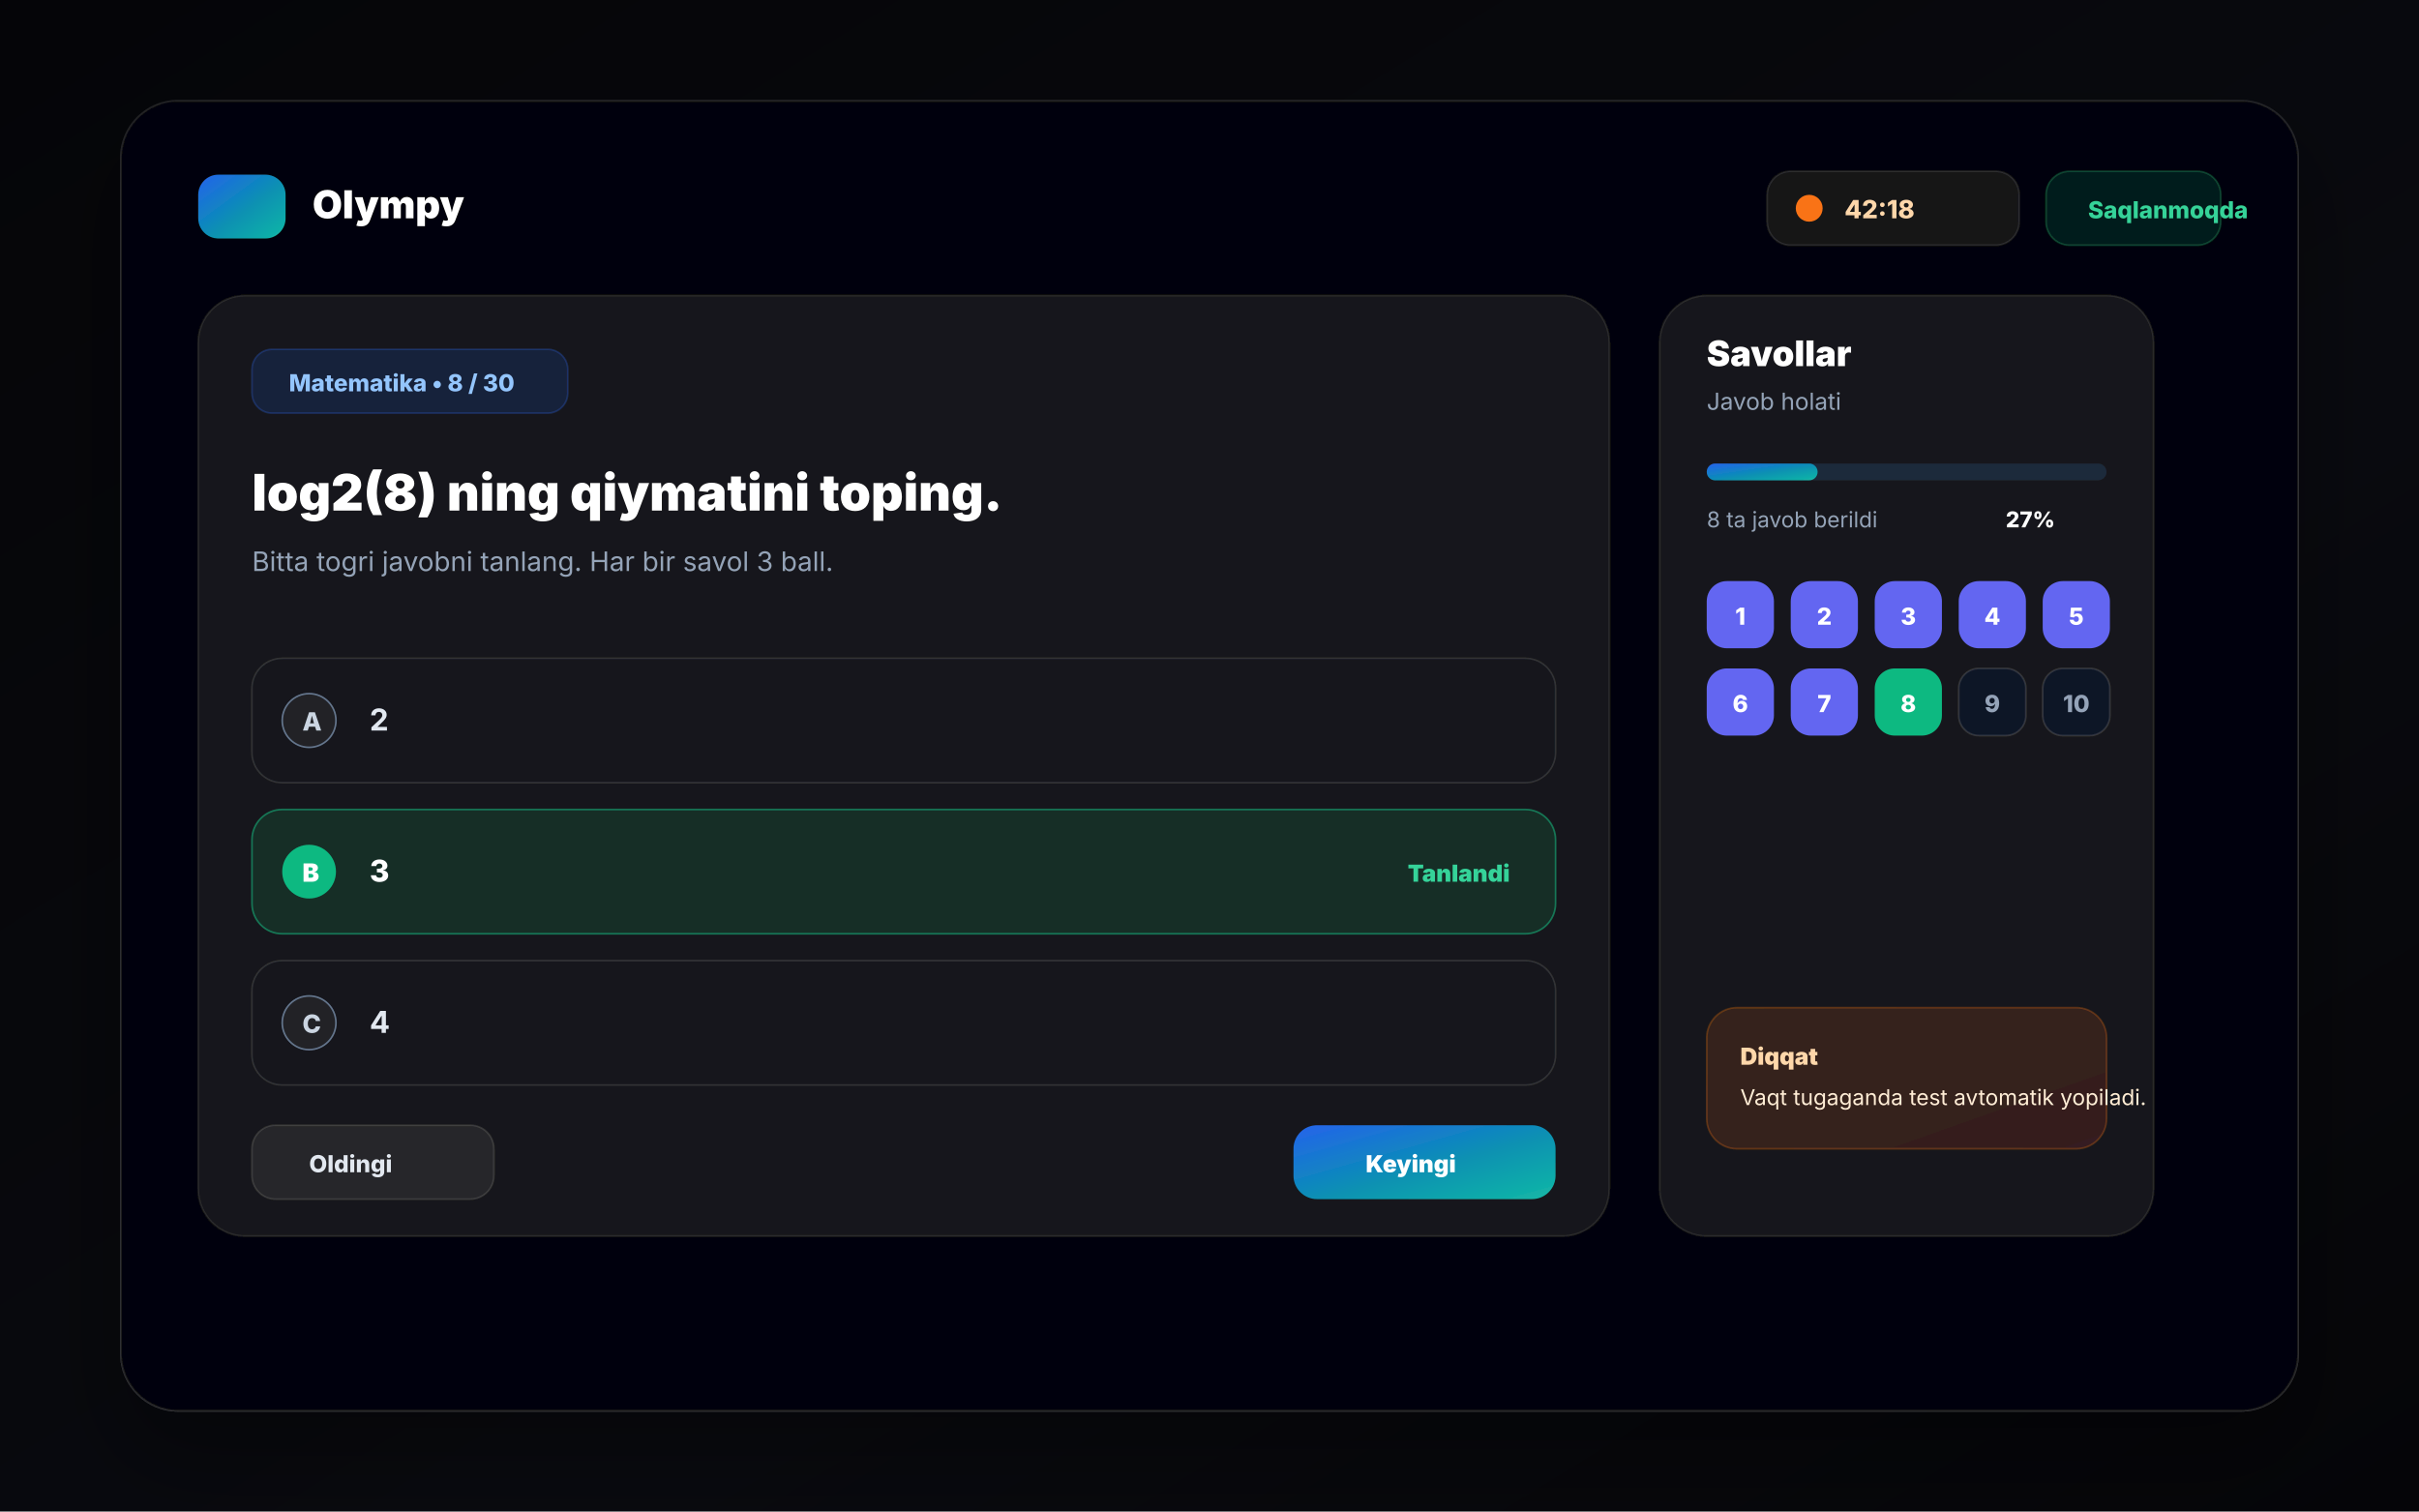
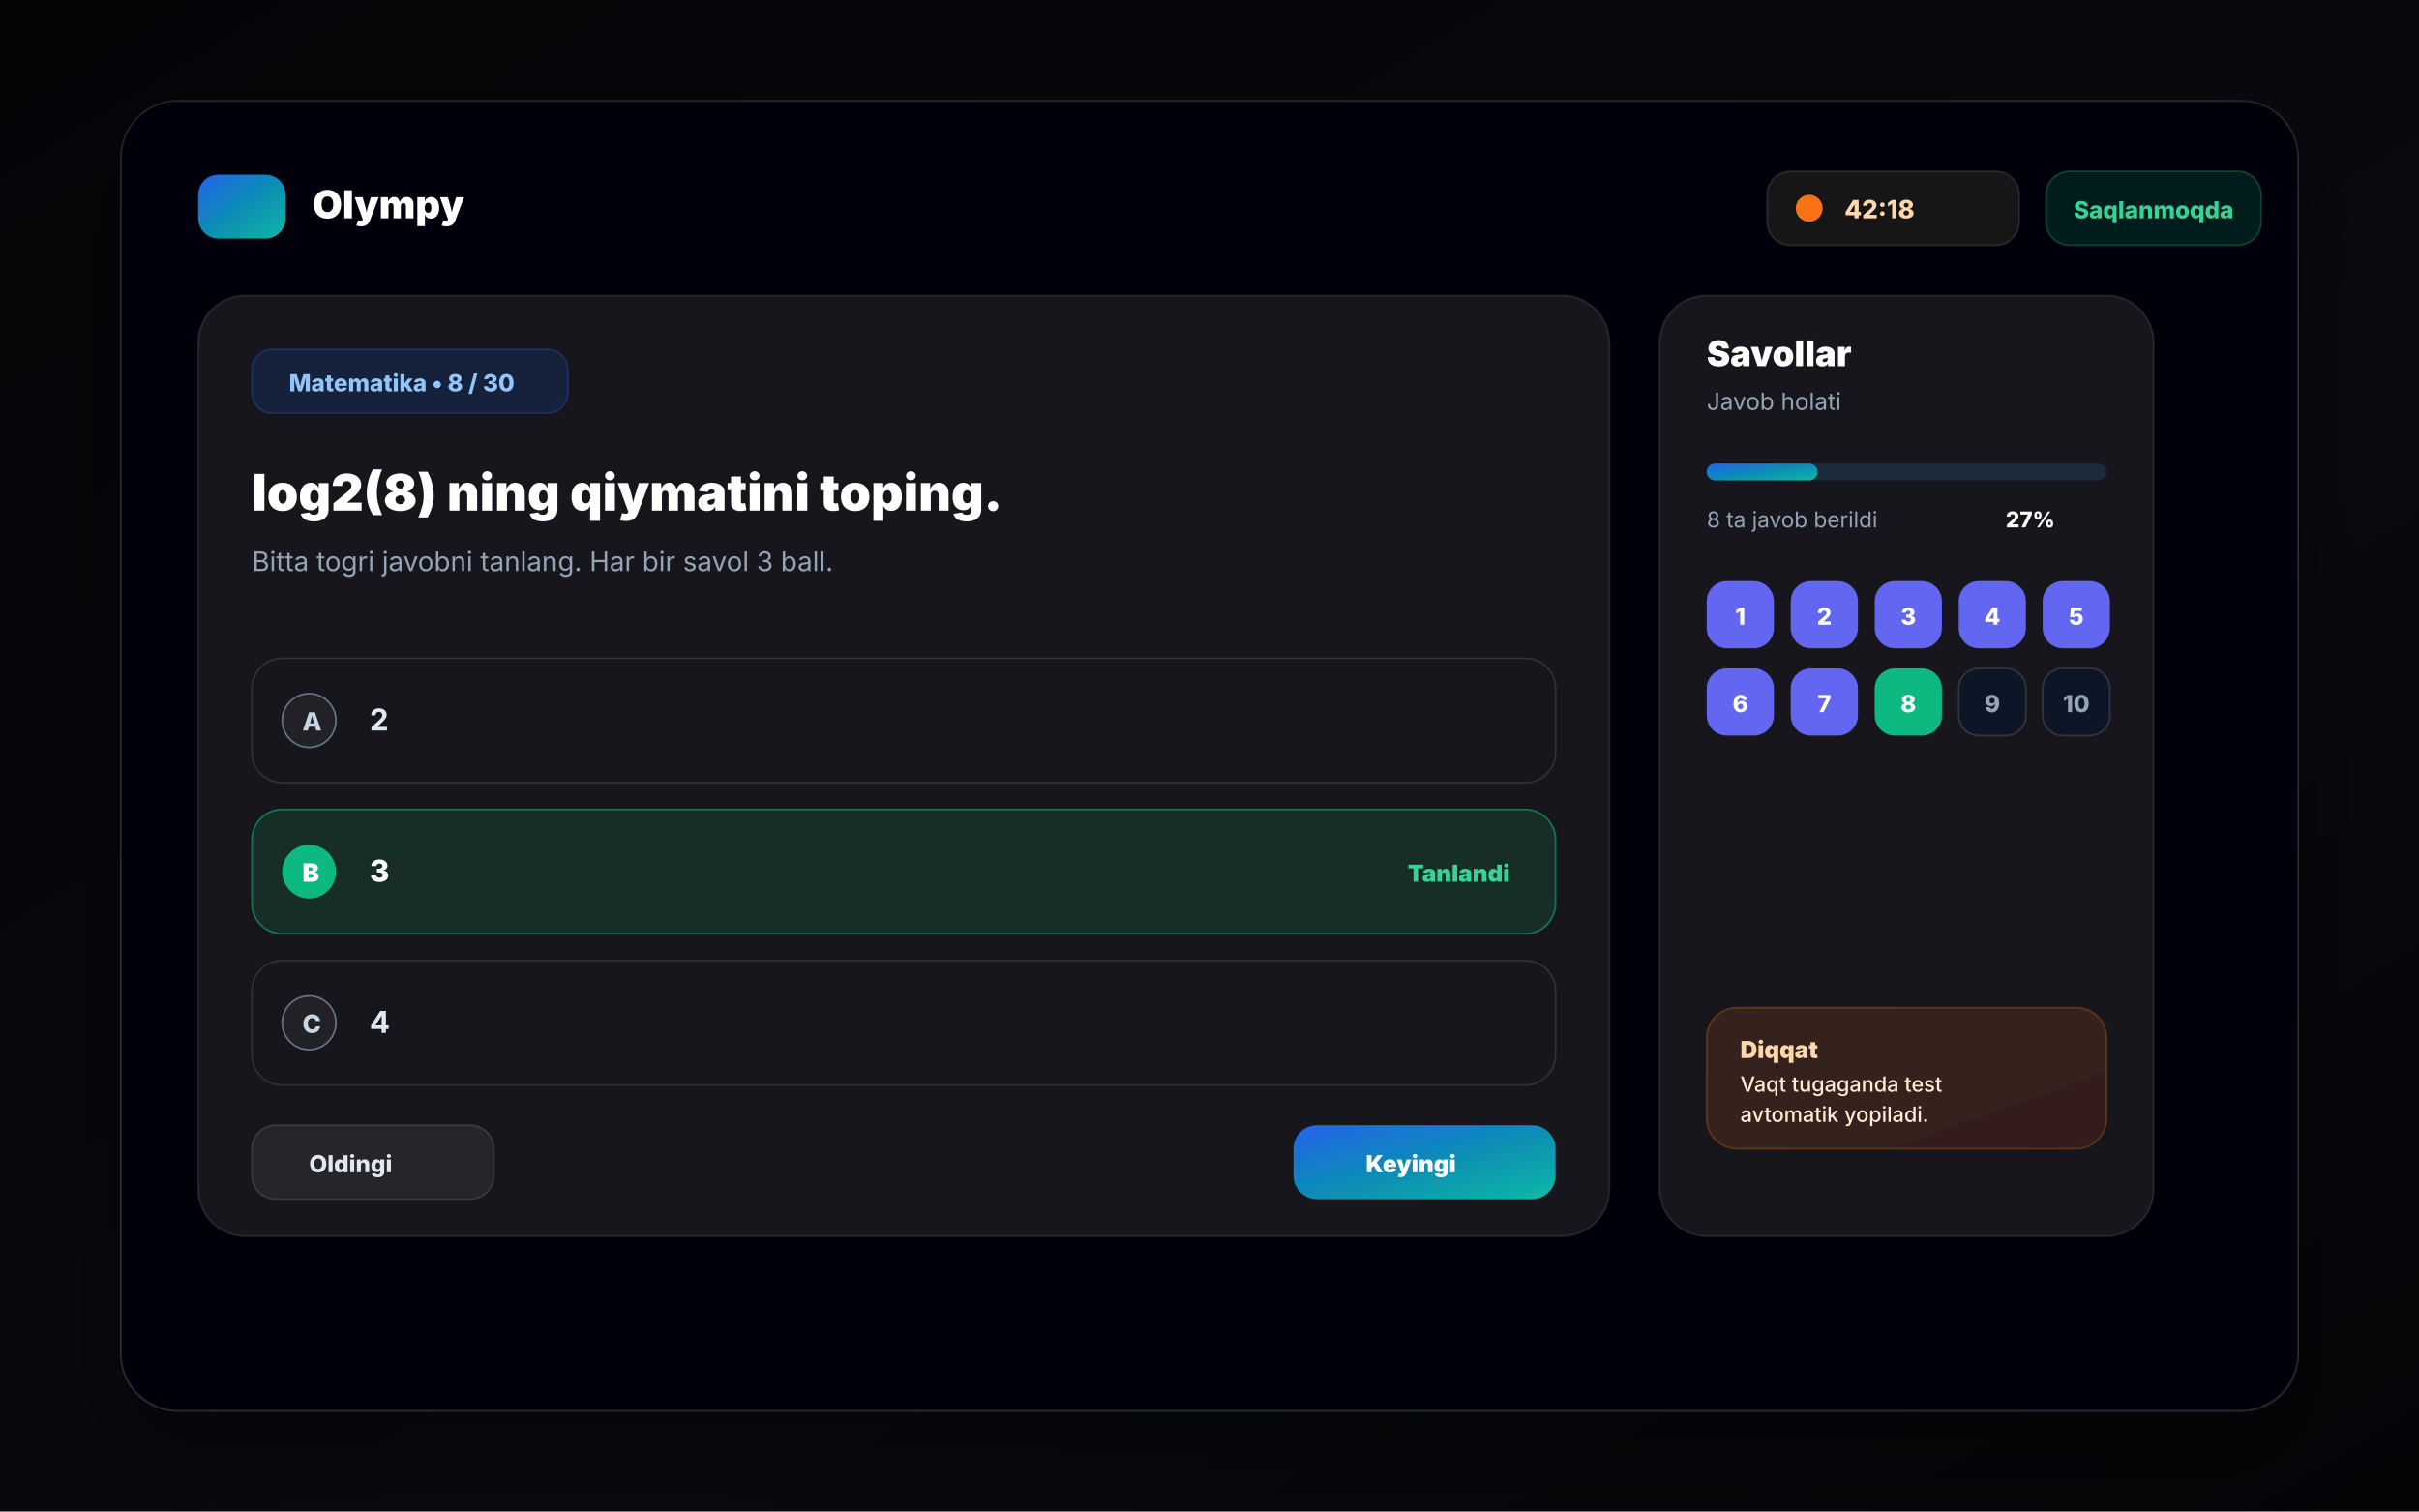
<svg xmlns="http://www.w3.org/2000/svg" width="1440" height="900" viewBox="0 0 1440 900" role="img" aria-labelledby="title desc">
  <defs>
    <linearGradient id="bg" x1="0" y1="0" x2="1" y2="1">
      <stop offset="0" stop-color="#050508" />
      <stop offset="0.62" stop-color="#090a0f" />
      <stop offset="1" stop-color="#050508" />
    </linearGradient>
    <linearGradient id="brand" x1="0" y1="0" x2="1" y2="1">
      <stop offset="0" stop-color="#2563eb" />
      <stop offset="0.55" stop-color="#0891b2" />
      <stop offset="1" stop-color="#14b8a6" />
    </linearGradient>
    <linearGradient id="danger" x1="0" y1="0" x2="1" y2="1">
      <stop offset="0" stop-color="#f97316" />
      <stop offset="1" stop-color="#ef4444" />
    </linearGradient>
    <filter id="shadow" x="-20%" y="-20%" width="140%" height="140%">
      <feDropShadow dx="0" dy="26" stdDeviation="26" flood-color="#000000" flood-opacity="0.34" />
    </filter>
  </defs>
  <rect width="1440" height="900" fill="url(#bg)" />
  <g filter="url(#shadow)">
    <rect x="72" y="60" width="1296" height="780" rx="34" fill="#050508" stroke="#fff" stroke-opacity="0.11" />
    <g transform="translate(118 104)" font-family="Inter, Arial, sans-serif">
      <rect width="52" height="38" rx="12" fill="url(#brand)" />
      <text x="68" y="26" fill="#fff" font-size="23" font-weight="850">Olympy</text>
      <rect x="934" y="-2" width="150" height="44" rx="14" fill="#ffffff" fill-opacity="0.07" stroke="#ffffff" stroke-opacity="0.11" />
      <circle cx="959" cy="20" r="8" fill="#f97316" />
      <text x="980" y="26" fill="#fed7aa" font-size="15" font-weight="800">42:18</text>
-       <rect x="1100" y="-2" width="104" height="44" rx="14" fill="#10b981" fill-opacity="0.15" stroke="#10b981" stroke-opacity="0.28" />
-       <text x="1125" y="26" fill="#34d399" font-size="14" font-weight="800">Saqlanmoqda</text>
+       <rect x="1100" y="-2" width="128" height="44" rx="14" fill="#10b981" fill-opacity="0.15" stroke="#10b981" stroke-opacity="0.28" />
+       <text x="1164" y="26" text-anchor="middle" fill="#34d399" font-size="14" font-weight="800">Saqlanmoqda</text>
    </g>
    <g transform="translate(118 176)" font-family="Inter, Arial, sans-serif">
      <rect width="840" height="560" rx="28" fill="#ffffff" fill-opacity="0.075" stroke="#ffffff" stroke-opacity="0.1" />
      <rect x="32" y="32" width="188" height="38" rx="12" fill="#2563eb" fill-opacity="0.16" stroke="#2563eb" stroke-opacity="0.28" />
      <text x="54" y="57" fill="#93c5fd" font-size="14" font-weight="800">Matematika • 8 / 30</text>
      <text x="32" y="128" fill="#fff" font-size="30" font-weight="850">log2(8) ning qiymatini toping.</text>
      <text x="32" y="164" fill="#94a3b8" font-size="16">Bitta togri javobni tanlang. Har bir savol 3 ball.</text>
      <g transform="translate(32 216)">
        <rect width="776" height="74" rx="18" fill="#12141a" stroke="#ffffff" stroke-opacity="0.12" />
        <circle cx="34" cy="37" r="16" fill="#ffffff" fill-opacity="0.06" stroke="#64748b" />
        <text x="30" y="43" fill="#cbd5e1" font-size="15" font-weight="800">A</text>
        <text x="70" y="43" fill="#e2e8f0" font-size="18" font-weight="700">2</text>
      </g>
      <g transform="translate(32 306)">
        <rect width="776" height="74" rx="18" fill="#10b981" fill-opacity="0.13" stroke="#10b981" stroke-opacity="0.55" />
        <circle cx="34" cy="37" r="16" fill="#10b981" />
        <text x="30" y="43" fill="#fff" font-size="15" font-weight="900">B</text>
        <text x="70" y="43" fill="#fff" font-size="18" font-weight="800">3</text>
        <text x="688" y="43" fill="#34d399" font-size="14" font-weight="900">Tanlandi</text>
      </g>
      <g transform="translate(32 396)">
        <rect width="776" height="74" rx="18" fill="#12141a" stroke="#ffffff" stroke-opacity="0.12" />
        <circle cx="34" cy="37" r="16" fill="#ffffff" fill-opacity="0.06" stroke="#64748b" />
        <text x="30" y="43" fill="#cbd5e1" font-size="15" font-weight="800">C</text>
        <text x="70" y="43" fill="#e2e8f0" font-size="18" font-weight="700">4</text>
      </g>
      <g transform="translate(32 494)">
        <rect width="144" height="44" rx="14" fill="#ffffff" fill-opacity="0.07" stroke="#ffffff" stroke-opacity="0.12" />
        <text x="34" y="28" fill="#e2e8f0" font-size="14" font-weight="800">Oldingi</text>
        <rect x="620" width="156" height="44" rx="14" fill="url(#brand)" />
        <text x="663" y="28" fill="#fff" font-size="14" font-weight="850">Keyingi</text>
      </g>
    </g>
    <g transform="translate(988 176)" font-family="Inter, Arial, sans-serif">
      <rect width="294" height="560" rx="28" fill="#ffffff" fill-opacity="0.075" stroke="#ffffff" stroke-opacity="0.1" />
      <text x="28" y="42" fill="#fff" font-size="21" font-weight="850">Savollar</text>
      <text x="28" y="68" fill="#94a3b8" font-size="14">Javob holati</text>
      <g transform="translate(28 100)">
        <rect width="238" height="10" rx="5" fill="#1e293b" />
        <rect width="66" height="10" rx="5" fill="url(#brand)" />
        <text x="0" y="38" fill="#94a3b8" font-size="13">8 ta javob berildi</text>
        <text x="178" y="38" fill="#fff" font-size="13" font-weight="800">27%</text>
      </g>
      <g transform="translate(28 170)" font-size="14" font-weight="800" text-anchor="middle">
        <g fill="#6366f1">
          <rect x="0" y="0" width="40" height="40" rx="12" />
          <text x="20" y="26" fill="#fff">1</text>
        </g>
        <g transform="translate(50 0)" fill="#6366f1">
          <rect width="40" height="40" rx="12" />
          <text x="20" y="26" fill="#fff">2</text>
        </g>
        <g transform="translate(100 0)" fill="#6366f1">
          <rect width="40" height="40" rx="12" />
          <text x="20" y="26" fill="#fff">3</text>
        </g>
        <g transform="translate(150 0)" fill="#6366f1">
          <rect width="40" height="40" rx="12" />
          <text x="20" y="26" fill="#fff">4</text>
        </g>
        <g transform="translate(200 0)" fill="#6366f1">
          <rect width="40" height="40" rx="12" />
          <text x="20" y="26" fill="#fff">5</text>
        </g>
        <g transform="translate(0 52)" fill="#6366f1">
          <rect width="40" height="40" rx="12" />
          <text x="20" y="26" fill="#fff">6</text>
        </g>
        <g transform="translate(50 52)" fill="#6366f1">
          <rect width="40" height="40" rx="12" />
          <text x="20" y="26" fill="#fff">7</text>
        </g>
        <g transform="translate(100 52)" fill="#10b981">
          <rect width="40" height="40" rx="12" />
          <text x="20" y="26" fill="#fff">8</text>
        </g>
        <g transform="translate(150 52)">
          <rect width="40" height="40" rx="12" fill="#111827" stroke="#ffffff" stroke-opacity="0.13" />
          <text x="20" y="26" fill="#94a3b8">9</text>
        </g>
        <g transform="translate(200 52)">
          <rect width="40" height="40" rx="12" fill="#111827" stroke="#ffffff" stroke-opacity="0.13" />
          <text x="20" y="26" fill="#94a3b8">10</text>
        </g>
      </g>
      <g transform="translate(28 424)">
        <rect width="238" height="84" rx="18" fill="url(#danger)" fill-opacity="0.13" stroke="#f97316" stroke-opacity="0.28" />
-         <text x="20" y="34" fill="#fed7aa" font-size="14" font-weight="850">Diqqat</text>
-         <text x="20" y="58" fill="#ffedd5" font-size="13">Vaqt tugaganda test avtomatik yopiladi.</text>
+         <text x="20" y="30" fill="#fed7aa" font-size="14" font-weight="850">Diqqat</text>
+         <text x="20" y="50" fill="#ffedd5" font-size="12.5" font-weight="500">Vaqt tugaganda test</text>
+         <text x="20" y="68" fill="#ffedd5" font-size="12.5" font-weight="500">avtomatik yopiladi.</text>
      </g>
    </g>
  </g>
</svg>
